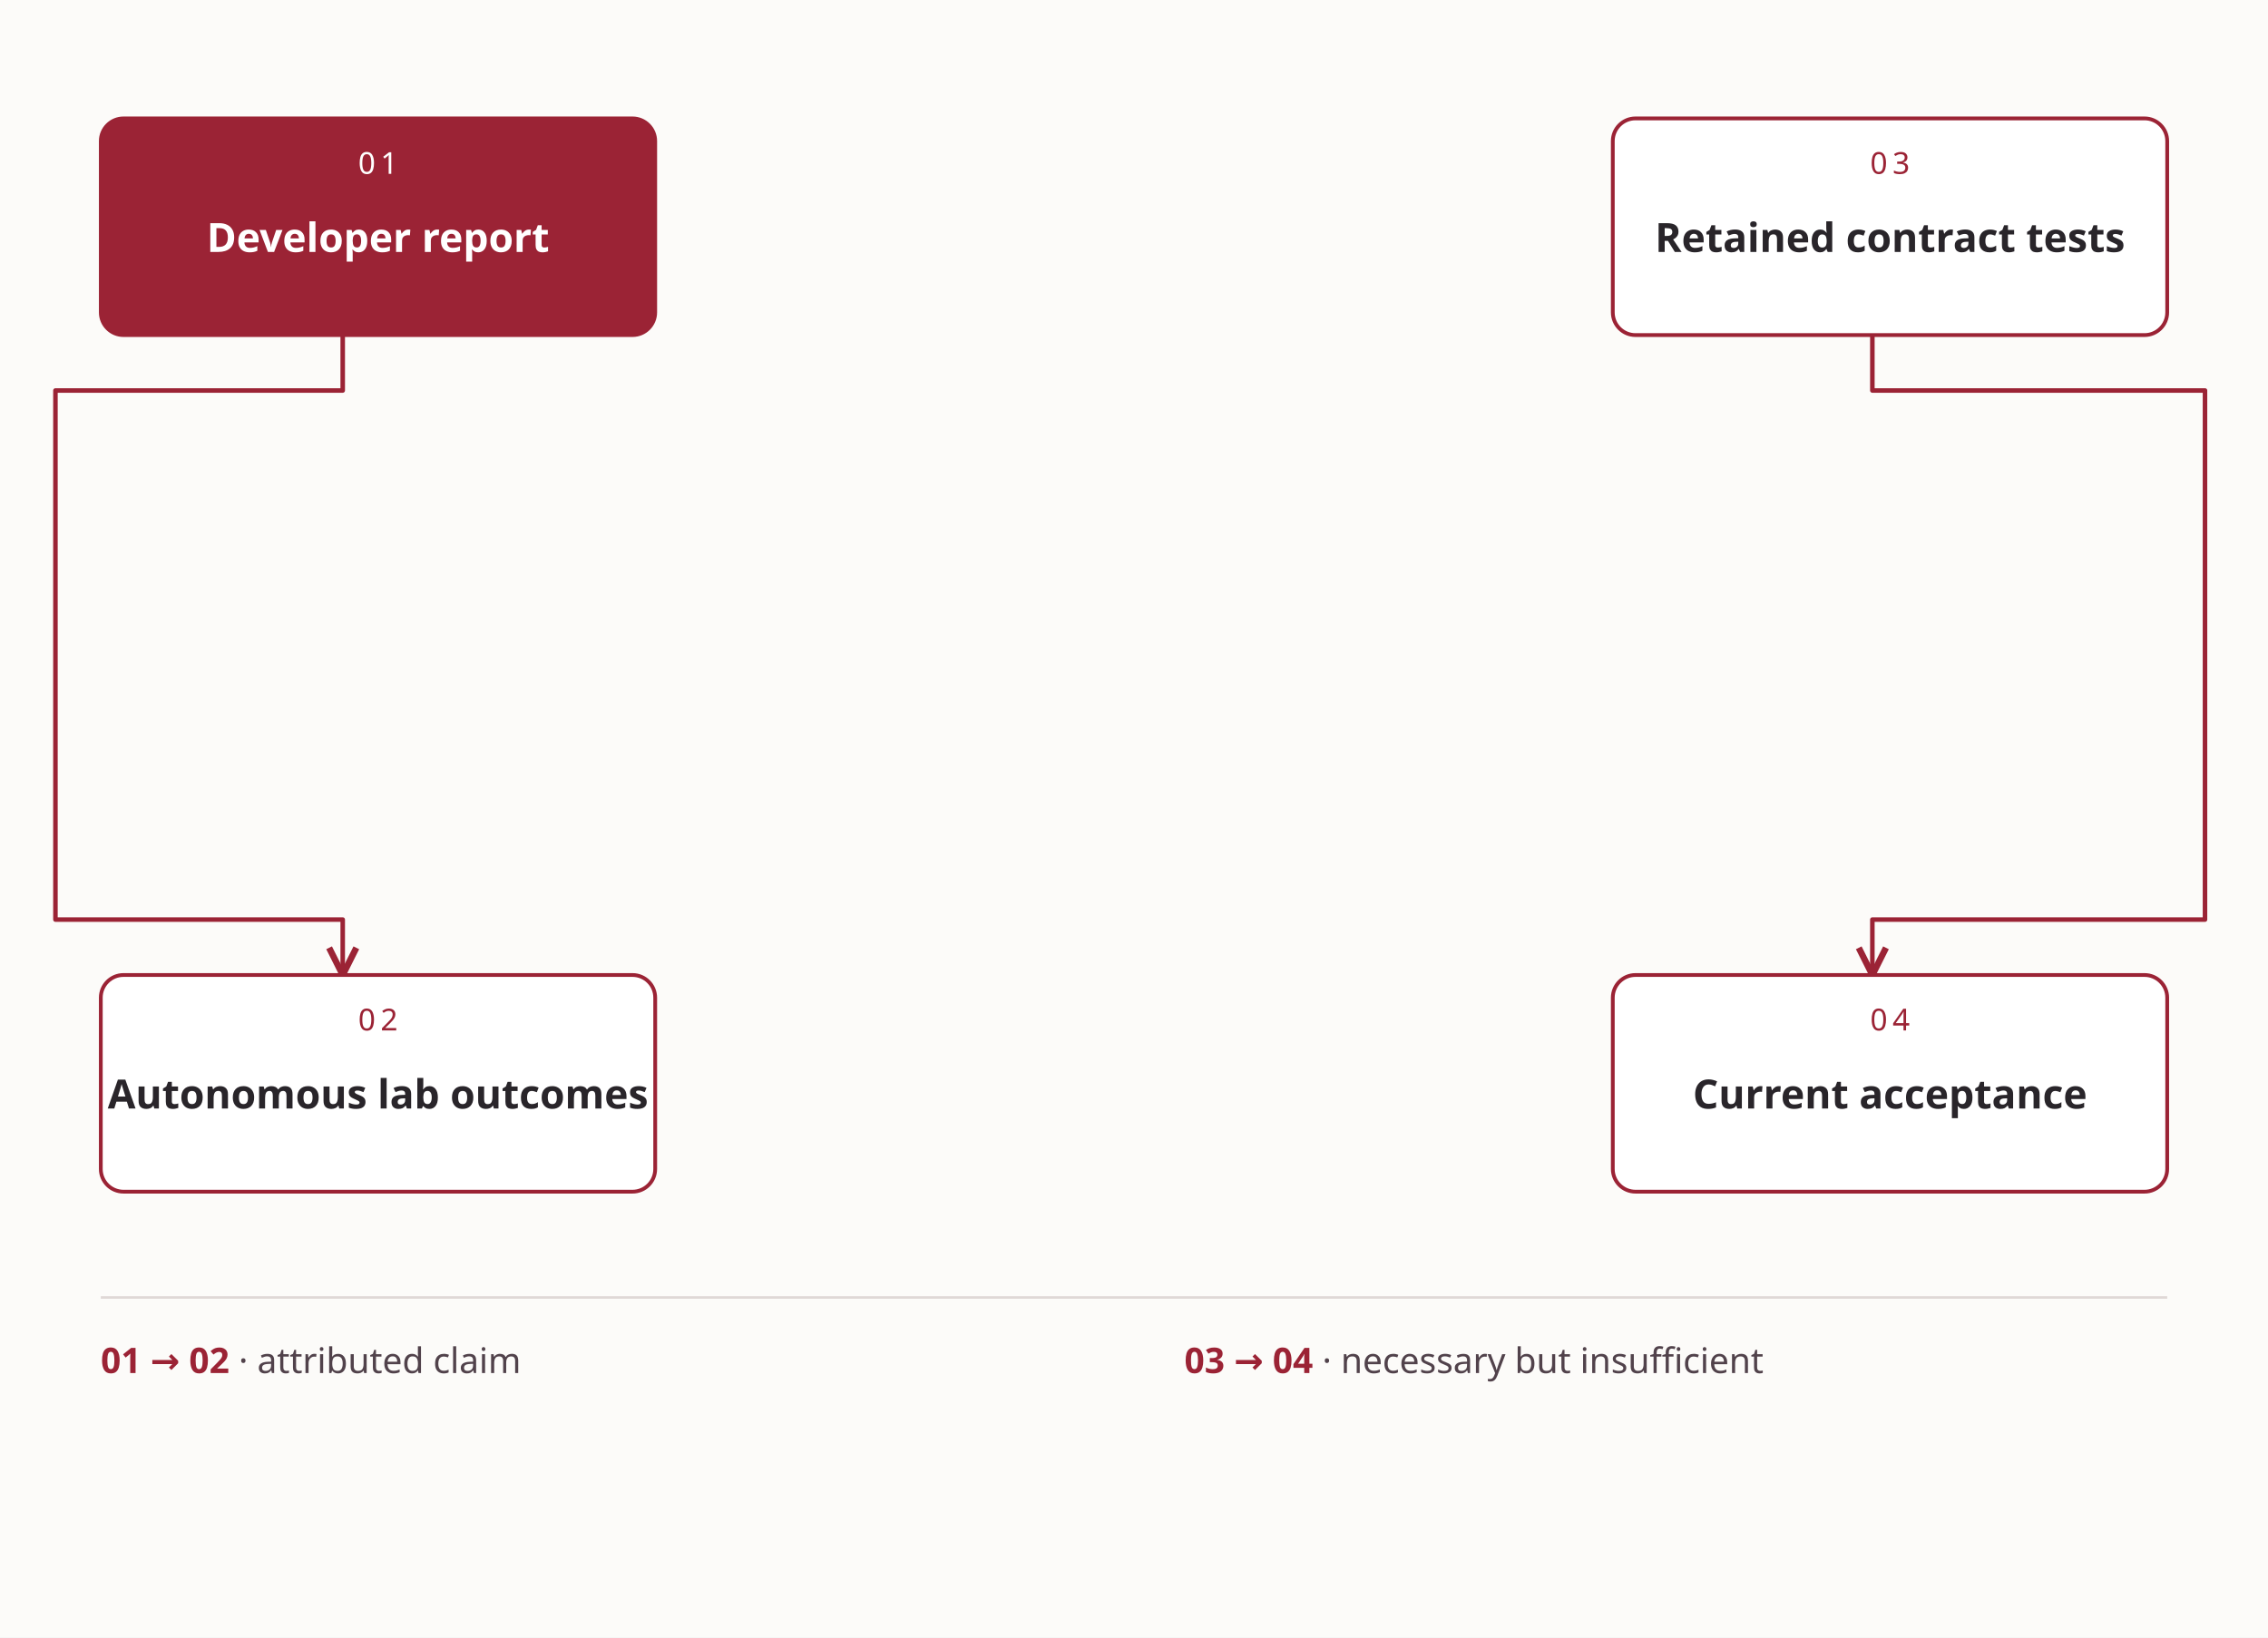
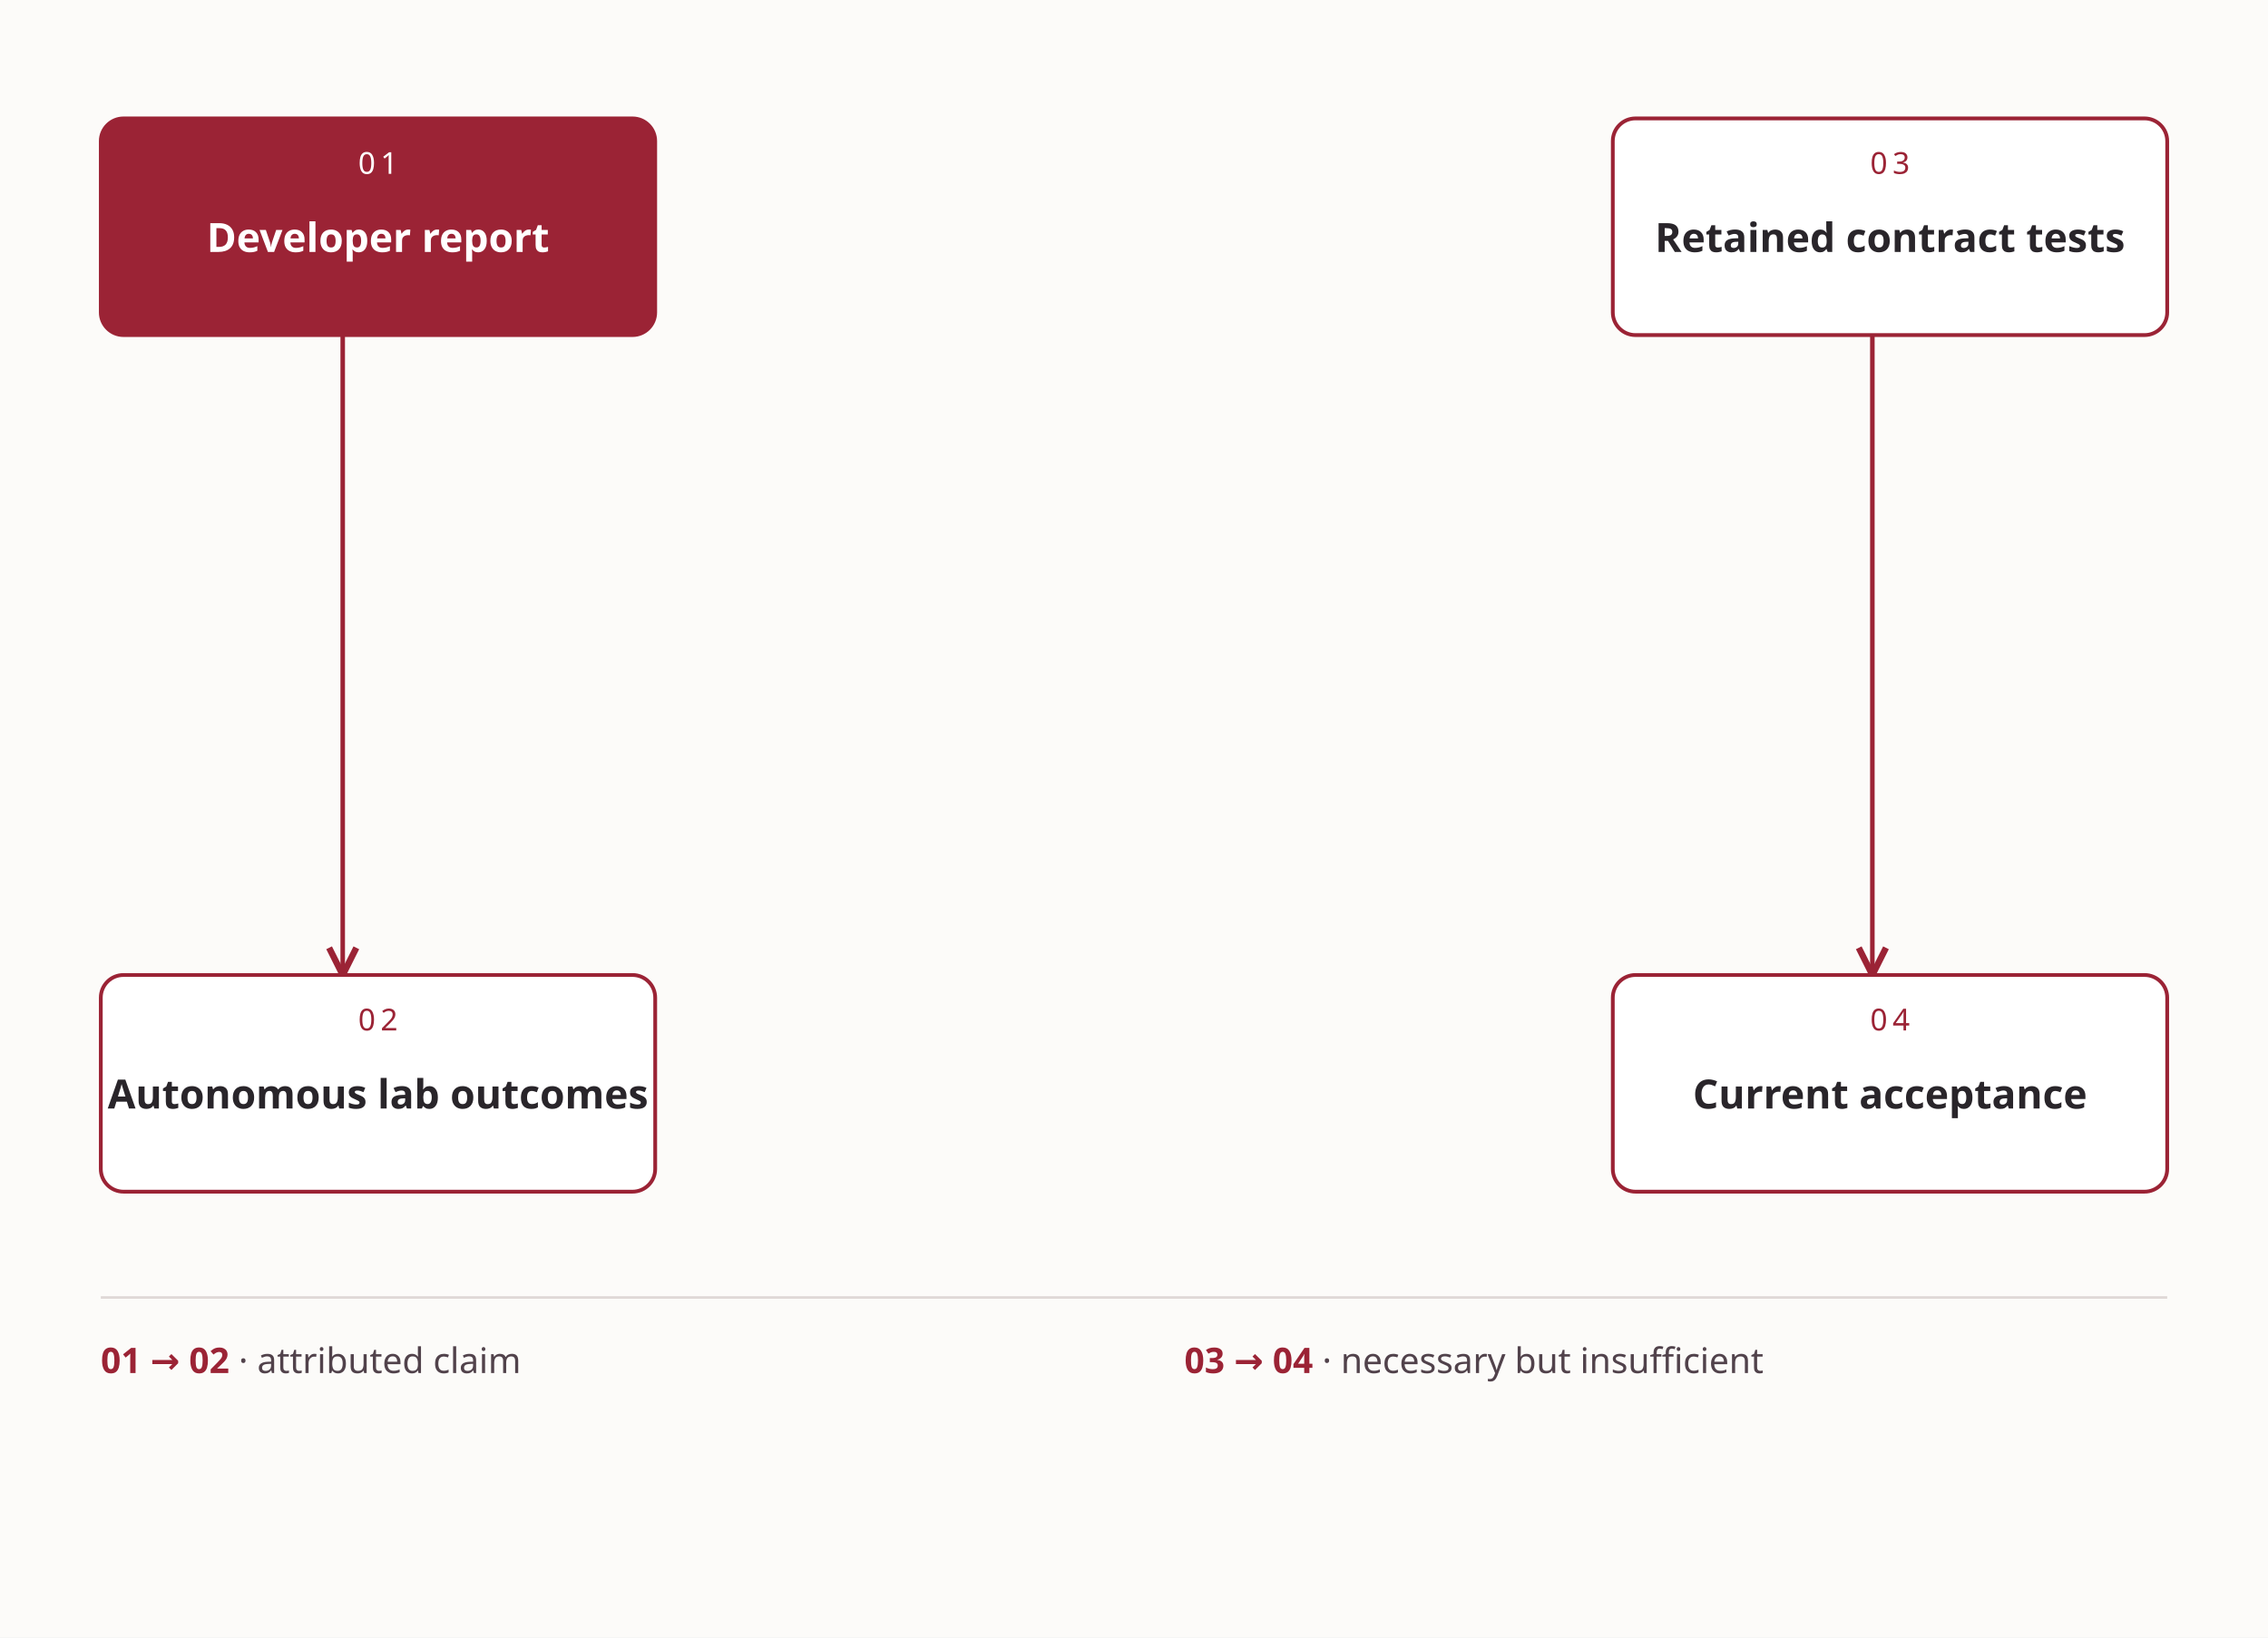
<svg xmlns="http://www.w3.org/2000/svg" viewBox="0 0 900 650" role="img" aria-labelledby="title-reported">
  <defs>
    <marker id="arrow-reported" markerWidth="8" markerHeight="8" refX="7" refY="4" orient="auto">
      <path d="M1 1L7 4L1 7" fill="none" stroke="#9b2335" stroke-width="1.4" />
    </marker>
  </defs>
  <rect width="900" height="650" fill="#fcfbf9" />
-   <path class="connector" d="M136 133 L136 155 L22 155 L22 365 L136 365 L136 387" fill="none" stroke="#9b2335" stroke-width="1.8" stroke-linejoin="round" marker-end="url(#arrow-reported)" />
-   <path class="connector" d="M743 133 L743 155 L875 155 L875 365 L743 365 L743 387" fill="none" stroke="#9b2335" stroke-width="1.8" stroke-linejoin="round" marker-end="url(#arrow-reported)" />
+   <path class="connector" d="M136 133 L136 387" fill="none" stroke="#9b2335" stroke-width="1.8" stroke-linejoin="round" marker-end="url(#arrow-reported)" />
+   <path class="connector" d="M743 133 L743 387" fill="none" stroke="#9b2335" stroke-width="1.8" stroke-linejoin="round" marker-end="url(#arrow-reported)" />
  <g class="node">
    <rect x="40" y="47" width="220" height="86" rx="9" fill="#9b2335" stroke="#9b2335" stroke-width="1.5" />
    <text x="150" y="69" text-anchor="middle" font-size="12" letter-spacing="2" font-family="sans-serif" fill="#fff">01</text>
    <text x="150" y="100" text-anchor="middle" font-size="16" font-weight="600" font-family="sans-serif" fill="#fff">
      <tspan x="150" dy="0">Developer report</tspan>
    </text>
  </g>
  <g class="node">
    <rect x="40" y="387" width="220" height="86" rx="9" fill="#fff" stroke="#9b2335" stroke-width="1.5" />
    <text x="150" y="409" text-anchor="middle" font-size="12" letter-spacing="2" font-family="sans-serif" fill="#9b2335">02</text>
    <text x="150" y="440" text-anchor="middle" font-size="16" font-weight="600" font-family="sans-serif" fill="#29252a">
      <tspan x="150" dy="0">Autonomous lab outcomes</tspan>
    </text>
  </g>
  <g class="node">
    <rect x="640" y="47" width="220" height="86" rx="9" fill="#fff" stroke="#9b2335" stroke-width="1.5" />
    <text x="750" y="69" text-anchor="middle" font-size="12" letter-spacing="2" font-family="sans-serif" fill="#9b2335">03</text>
    <text x="750" y="100" text-anchor="middle" font-size="16" font-weight="600" font-family="sans-serif" fill="#29252a">
      <tspan x="750" dy="0">Retained contract tests</tspan>
    </text>
  </g>
  <g class="node">
    <rect x="640" y="387" width="220" height="86" rx="9" fill="#fff" stroke="#9b2335" stroke-width="1.5" />
    <text x="750" y="409" text-anchor="middle" font-size="12" letter-spacing="2" font-family="sans-serif" fill="#9b2335">04</text>
    <text x="750" y="440" text-anchor="middle" font-size="16" font-weight="600" font-family="sans-serif" fill="#29252a">
      <tspan x="750" dy="0">Current acceptance</tspan>
    </text>
  </g>
  <path d="M40 515H860" stroke="#dfd8d6" />
  <text x="40" y="545" font-size="14" font-family="sans-serif" fill="#51424b">
    <tspan font-weight="700" fill="#9b2335">01 → 02</tspan> · attributed claim</text>
  <text x="470" y="545" font-size="14" font-family="sans-serif" fill="#51424b">
    <tspan font-weight="700" fill="#9b2335">03 → 04</tspan> · necessary but insufficient</text>
</svg>
